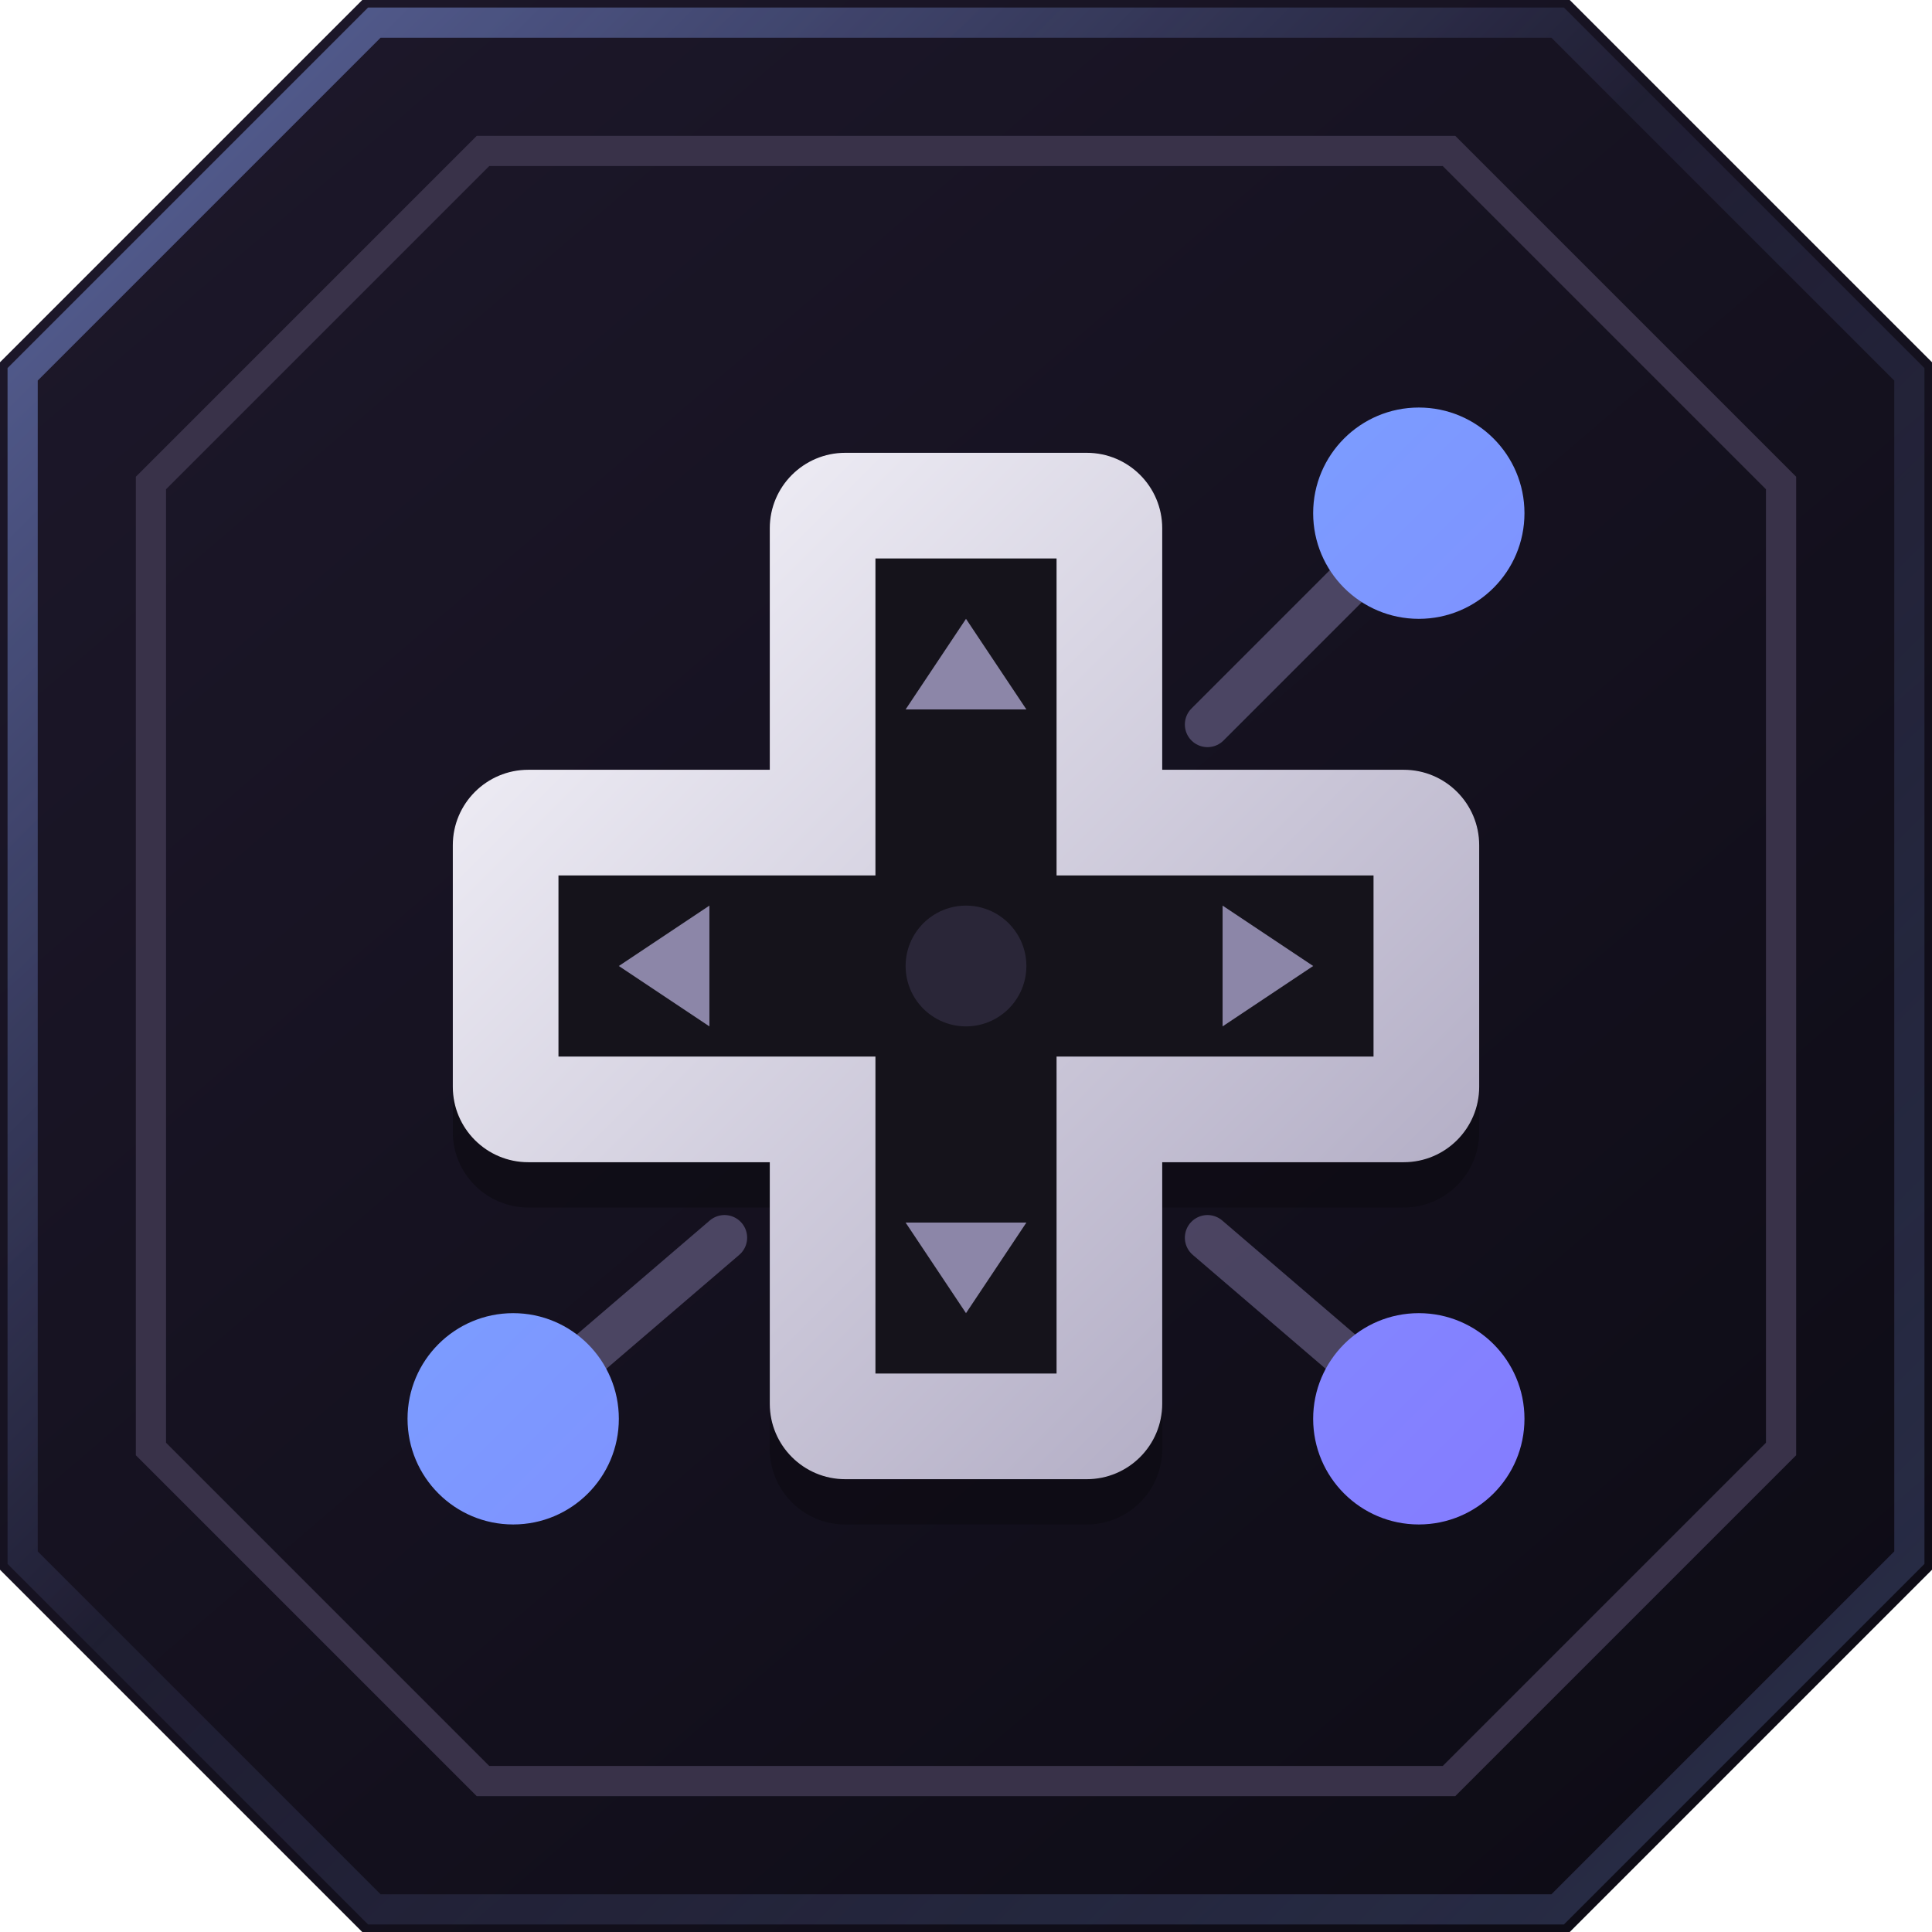
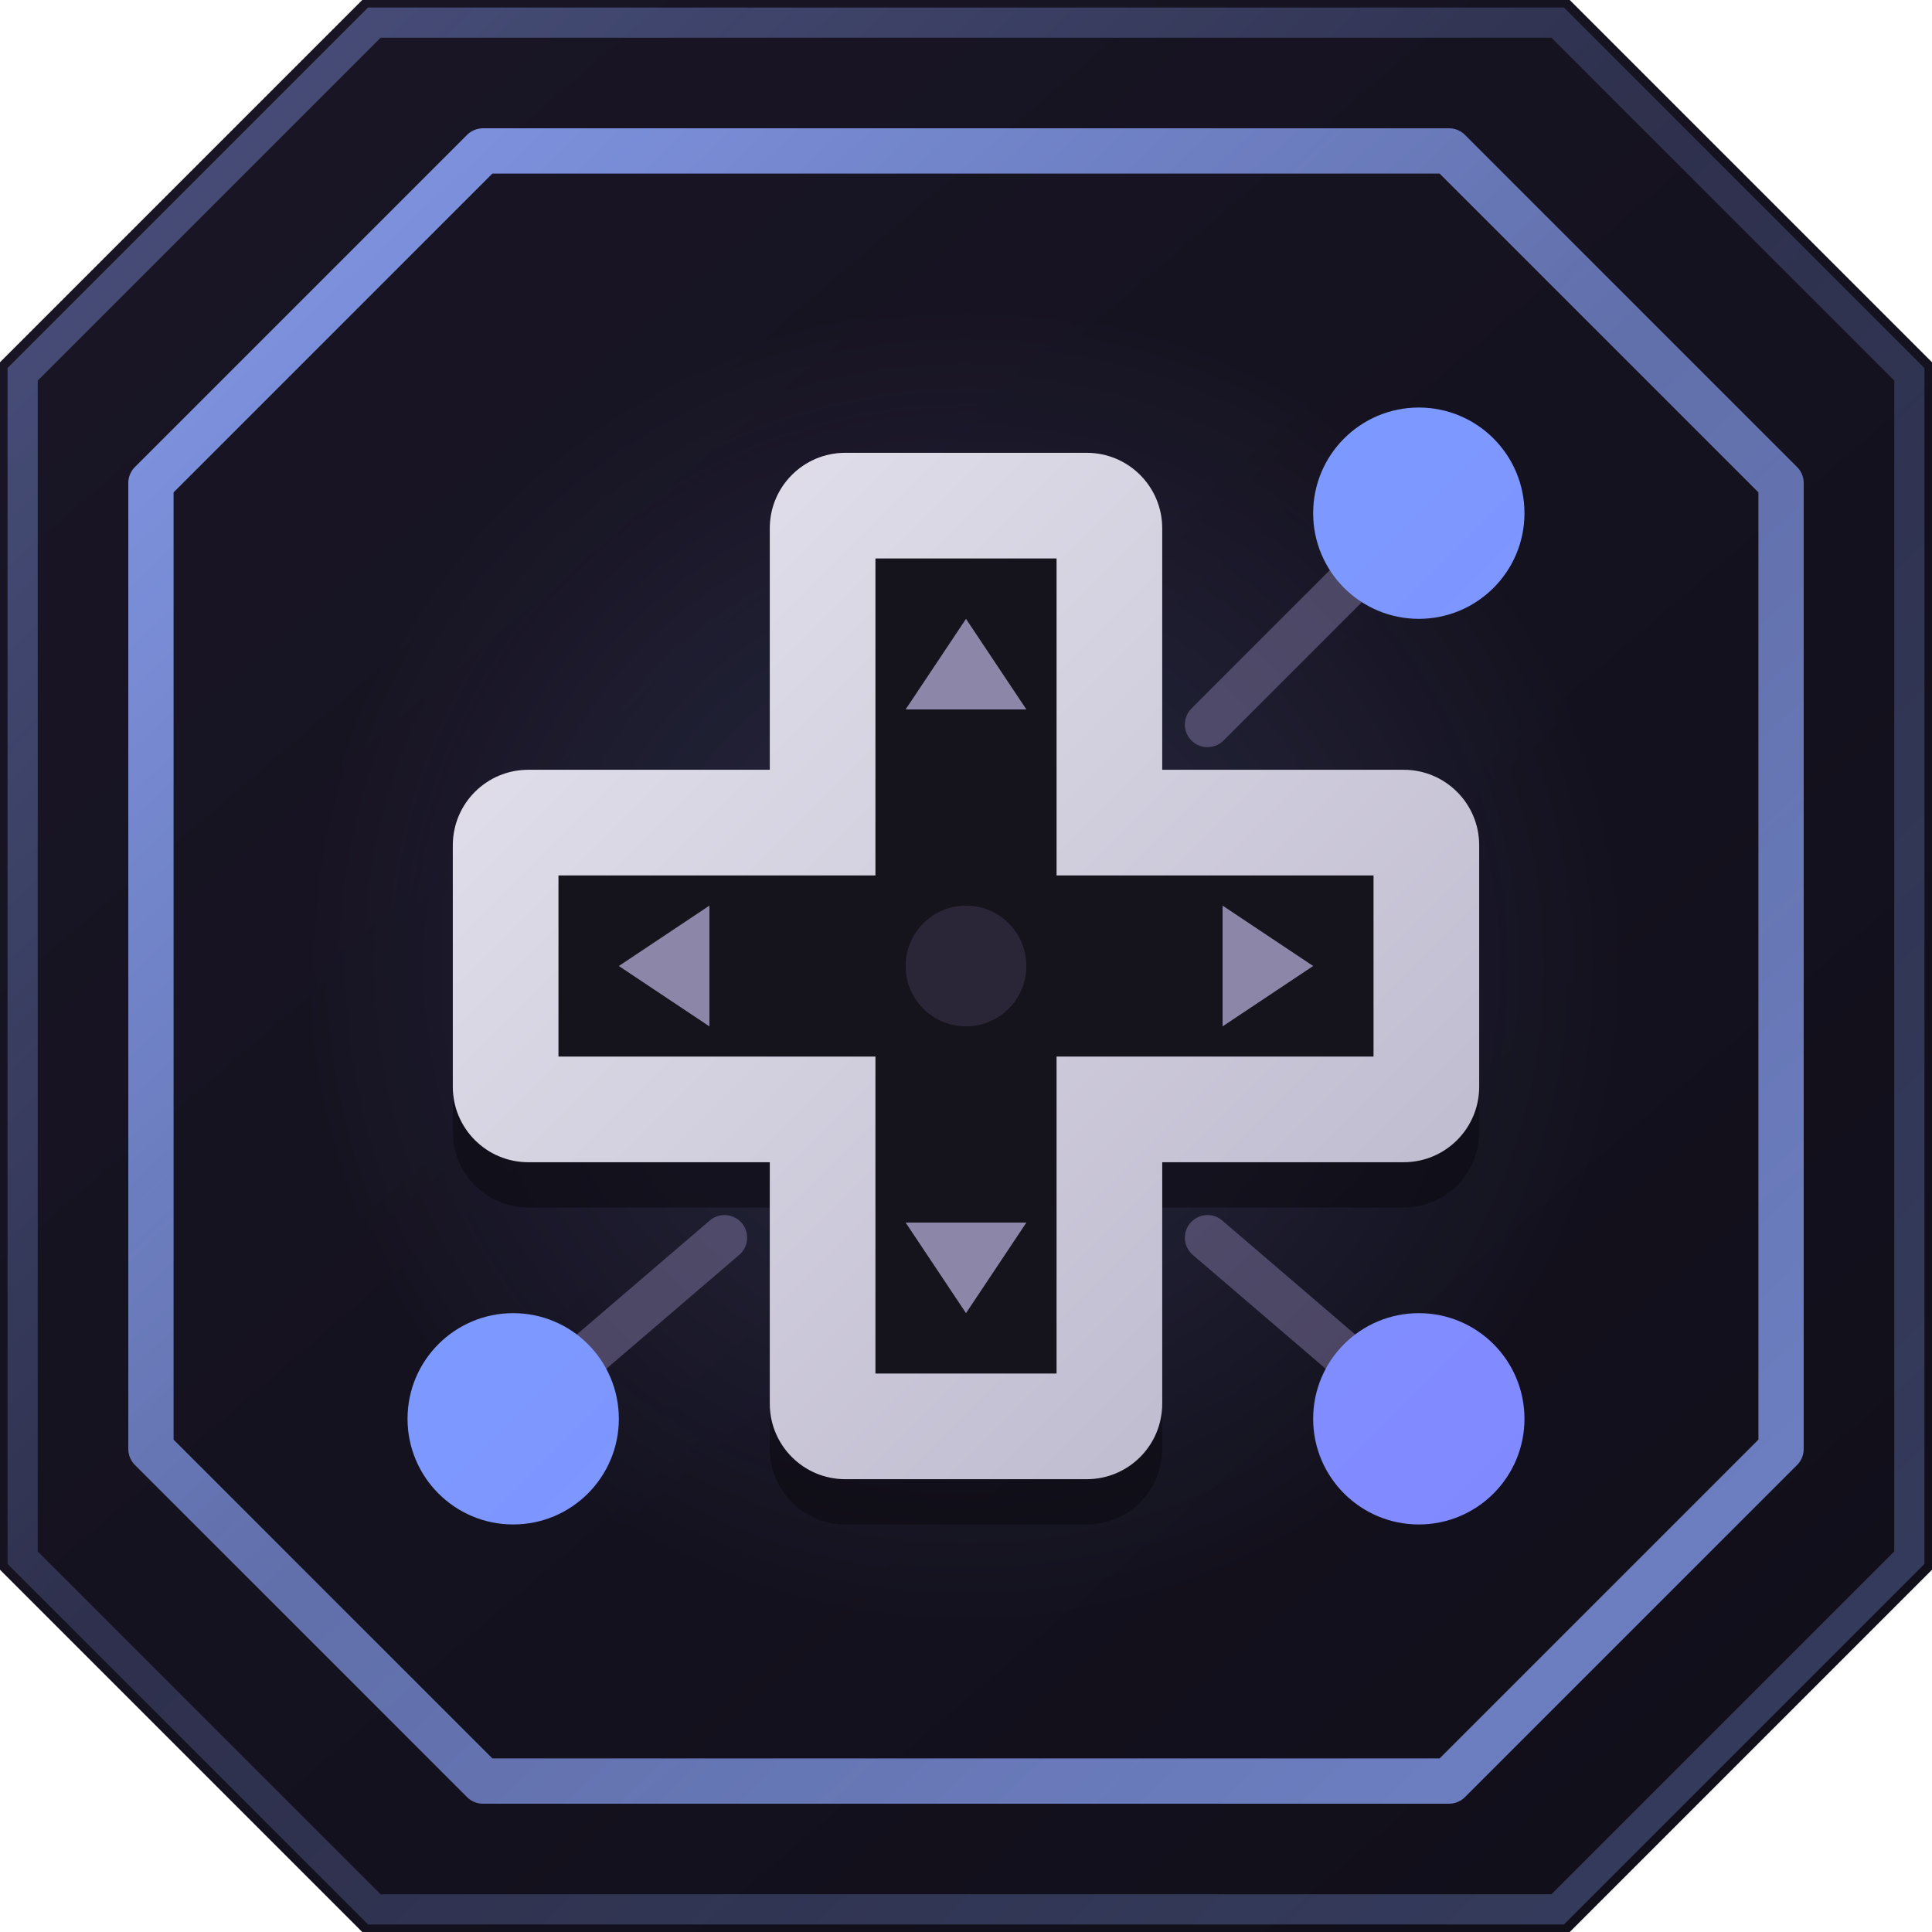
<svg xmlns="http://www.w3.org/2000/svg" viewBox="0 0 128 128" role="img" aria-label="Unity Tools icon">
  <defs>
    <linearGradient id="metal" x1="30" y1="30" x2="98" y2="98" gradientUnits="userSpaceOnUse">
-       <stop offset="0" stop-color="#FAF9FE" />
-       <stop offset="1" stop-color="#A7A1BC" />
+       <stop offset="0" stop-color="#E7E5EF" />
+       <stop offset="1" stop-color="#B9B5CB" />
    </linearGradient>
    <linearGradient id="accent" x1="0" y1="0" x2="128" y2="128" gradientUnits="userSpaceOnUse">
-       <stop offset="0" stop-color="#6FC8FF" />
-       <stop offset="1" stop-color="#8B67FF" />
+       <stop offset="0" stop-color="#75B2FF" />
+       <stop offset="1" stop-color="#857DFF" />
    </linearGradient>
    <linearGradient id="bg" x1="16" y1="8" x2="112" y2="120" gradientUnits="userSpaceOnUse">
-       <stop offset="0" stop-color="#1c1729" />
-       <stop offset="1" stop-color="#0e0c16" />
+       <stop offset="0" stop-color="#191525" />
+       <stop offset="1" stop-color="#110F1A" />
    </linearGradient>
    <linearGradient id="rim" x1="0" y1="0" x2="128" y2="128" gradientUnits="userSpaceOnUse">
-       <stop offset="0" stop-color="#8FA8FF" stop-opacity="0.55" />
-       <stop offset="0.45" stop-color="#8FA8FF" stop-opacity="0.08" />
-       <stop offset="1" stop-color="#8FA8FF" stop-opacity="0.22" />
+       <stop offset="0" stop-color="#8FA8FF" stop-opacity="0.42" />
+       <stop offset="0.45" stop-color="#8FA8FF" stop-opacity="0.2" />
+       <stop offset="1" stop-color="#8FA8FF" stop-opacity="0.3" />
    </linearGradient>
+     <linearGradient id="frame" x1="10" y1="6" x2="118" y2="122" gradientUnits="userSpaceOnUse">
+       <stop offset="0" stop-color="#8FA8FF" stop-opacity="0.9" />
+       <stop offset="0.5" stop-color="#8FA8FF" stop-opacity="0.62" />
+       <stop offset="1" stop-color="#8FA8FF" stop-opacity="0.75" />
+     </linearGradient>
+     <radialGradient id="glow" cx="64" cy="64" r="44" gradientUnits="userSpaceOnUse">
+       <stop offset="0" stop-color="#8FA8FF" stop-opacity="0.16" />
+       <stop offset="1" stop-color="#8FA8FF" stop-opacity="0" />
+     </radialGradient>
  </defs>
  <path d="M24 0H104L128 24V104L104 128H24L0 104V24Z" fill="url(#bg)" />
  <path d="M24.8 1.5H103.2L126.5 24.8V103.2L103.2 126.5H24.8L1.5 103.2V24.8Z" fill="none" stroke="url(#rim)" stroke-width="2" />
-   <path d="M32 10H96L118 32V96L96 118H32L10 96V32Z" fill="none" stroke="#393249" stroke-width="2" />
+   <path d="M32 10H96L118 32V96L96 118H32L10 96V32Z" fill="none" stroke="url(#frame)" stroke-width="3.0" stroke-linejoin="round" />
+   <circle cx="64" cy="64" r="44" fill="url(#glow)" />
  <path d="M34 94L48 82M94 34L80 48M94 94L80 82" stroke="#6f6790" stroke-linecap="round" stroke-width="3" opacity="0.6" />
  <circle cx="34" cy="94" r="7" fill="url(#accent)" />
  <circle cx="94" cy="34" r="7" fill="url(#accent)" />
  <circle cx="94" cy="94" r="7" fill="url(#accent)" />
  <path d="M56 30H72A5 5 0 0 1 77 35V51H93A5 5 0 0 1 98 56V72A5 5 0 0 1 93 77H77V93A5 5 0 0 1 72 98H56A5 5 0 0 1 51 93V77H35A5 5 0 0 1 30 72V56A5 5 0 0 1 35 51H51V35A5 5 0 0 1 56 30Z" fill="#0B0A10" transform="translate(0 3)" opacity="0.6" />
  <path d="M56 30H72A5 5 0 0 1 77 35V51H93A5 5 0 0 1 98 56V72A5 5 0 0 1 93 77H77V93A5 5 0 0 1 72 98H56A5 5 0 0 1 51 93V77H35A5 5 0 0 1 30 72V56A5 5 0 0 1 35 51H51V35A5 5 0 0 1 56 30Z" fill="url(#metal)" />
  <path d="M58 37H70V58H91V70H70V91H58V70H37V58H58Z" fill="#15131b" />
  <path d="M64 41L68 47H60Z M64 87L60 81H68Z M41 64L47 60V68Z M87 64L81 68V60Z" fill="#8c86a8" />
  <circle cx="64" cy="64" r="4" fill="#2A2638" />
</svg>
